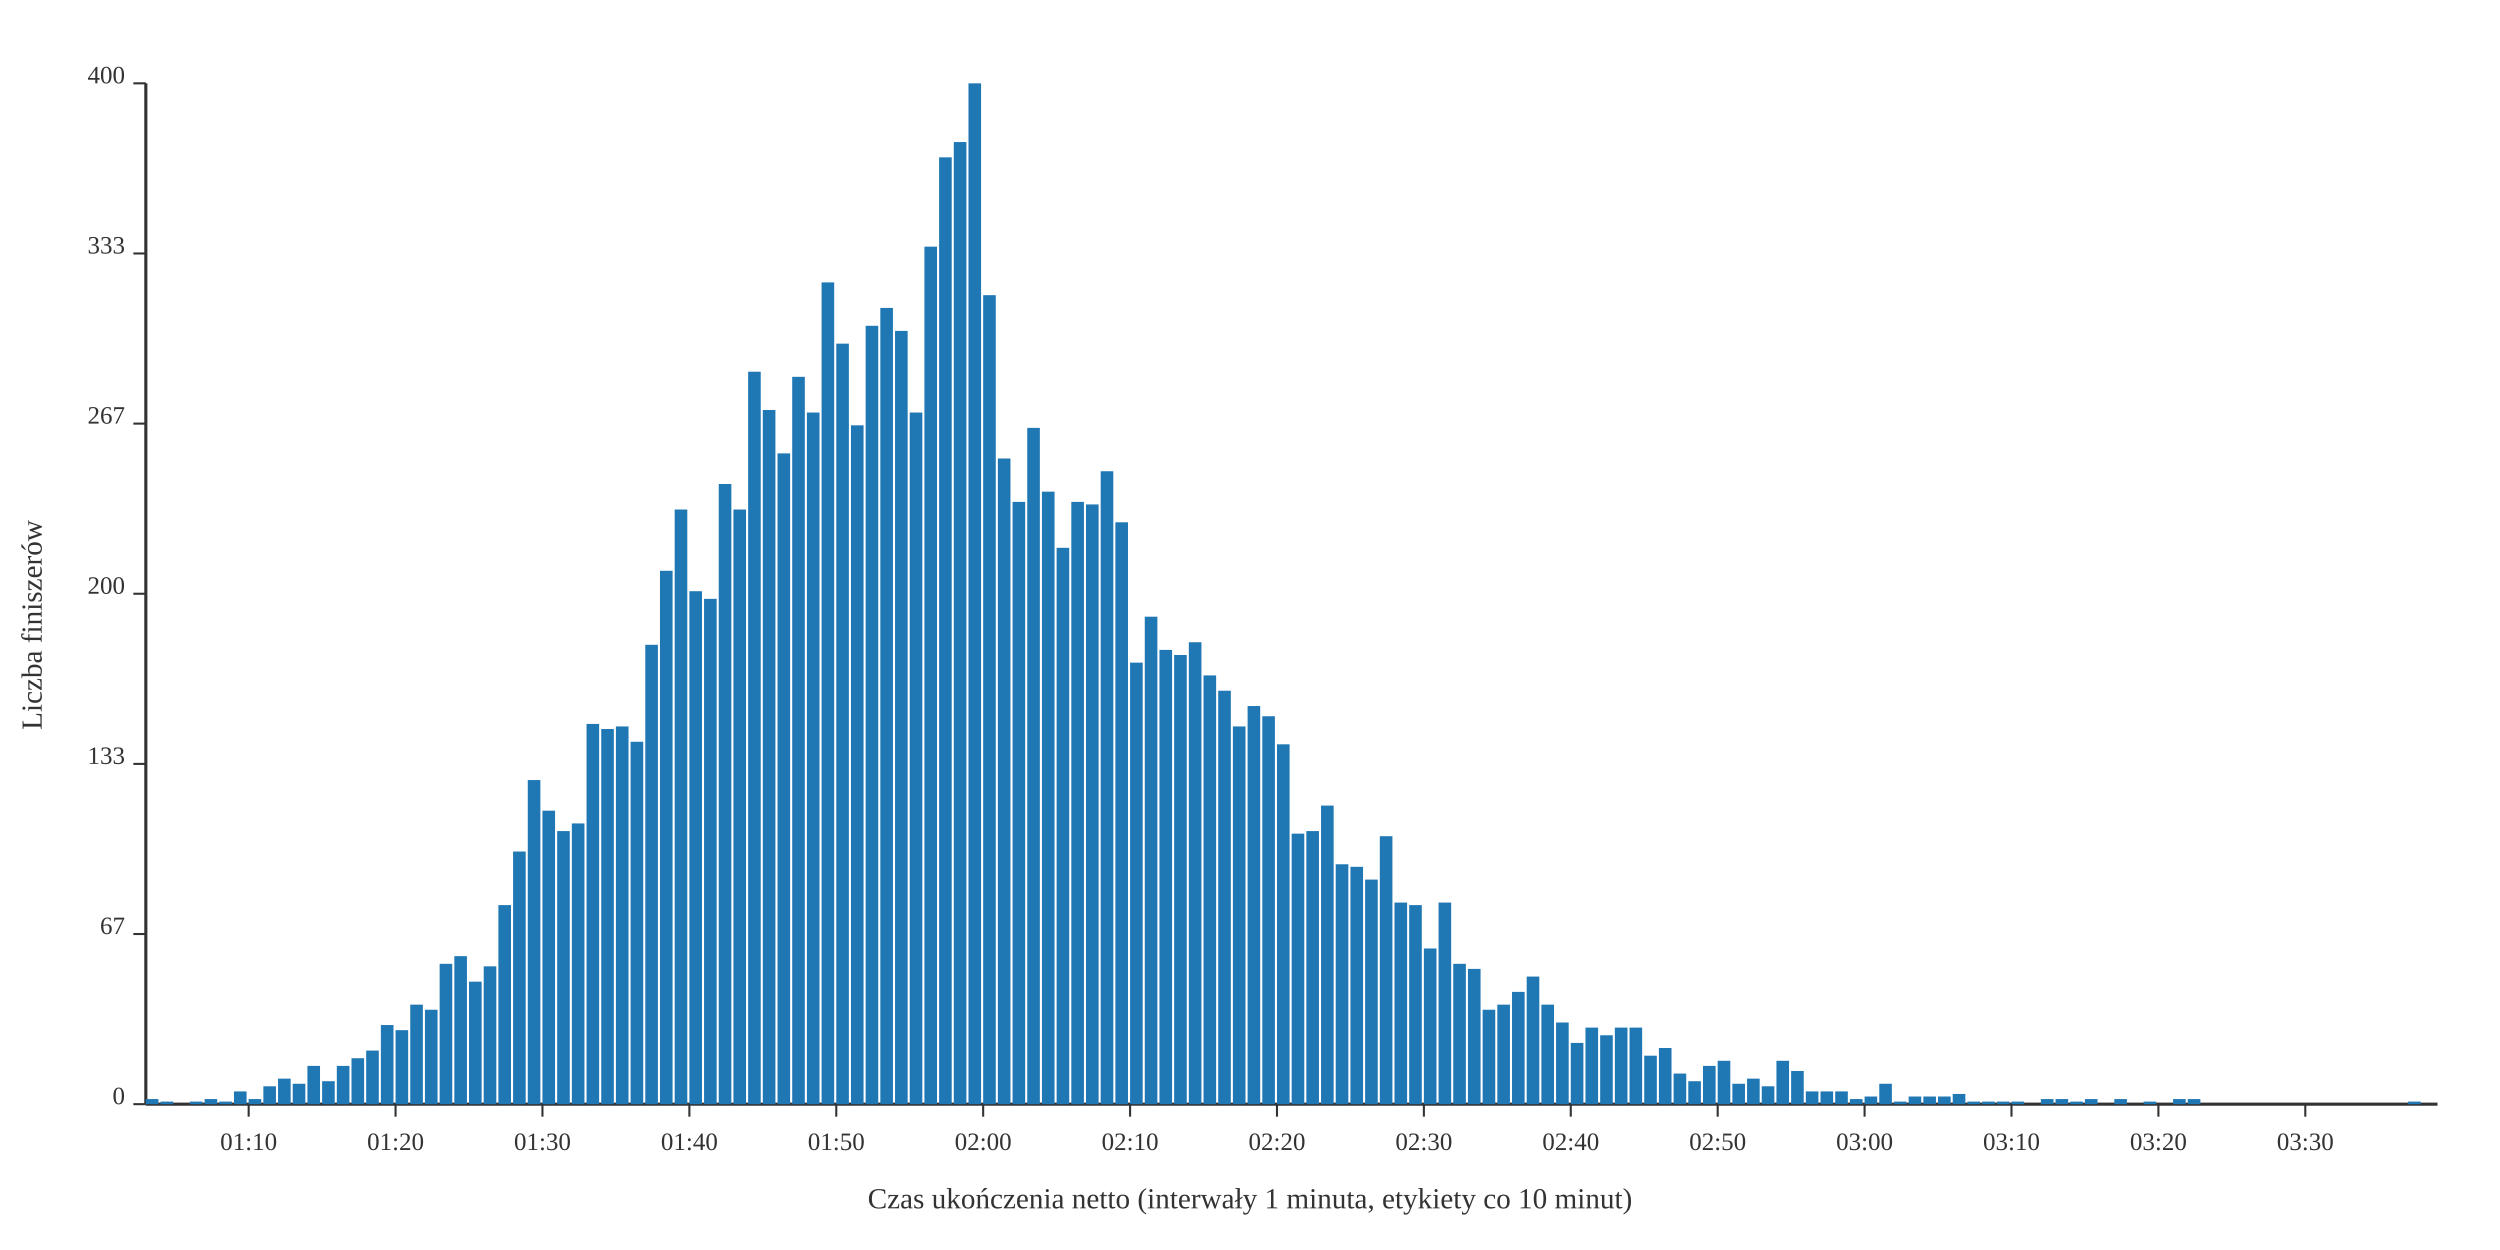
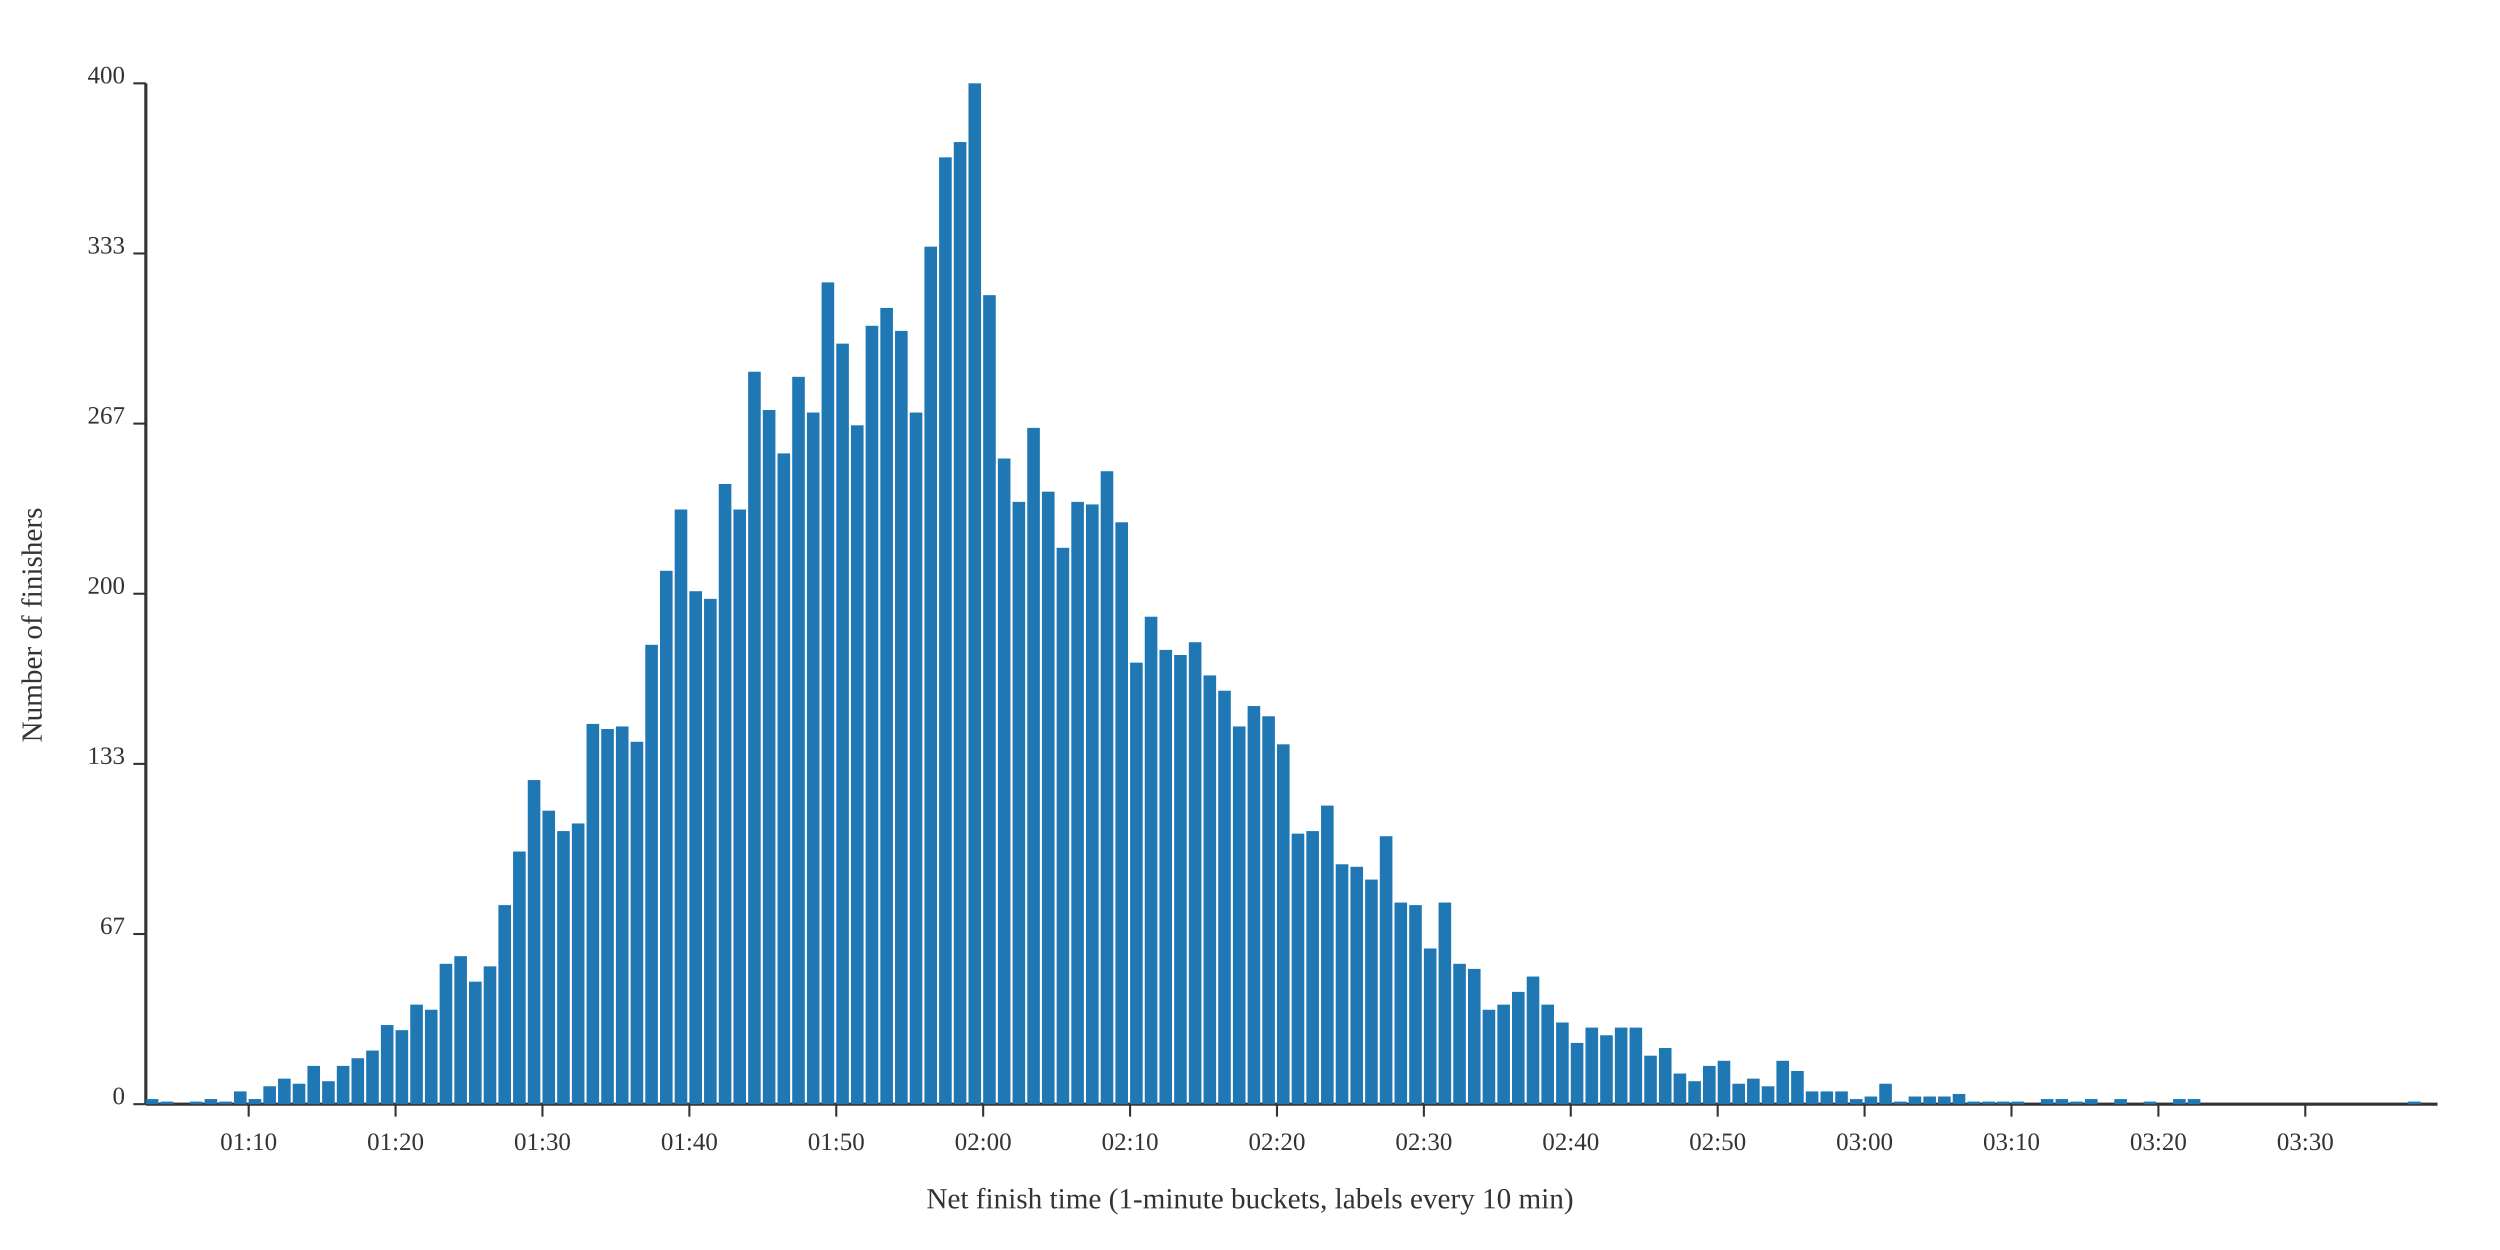
<svg xmlns="http://www.w3.org/2000/svg" width="1200" height="600" viewBox="0 0 1200 600">
  <rect x="0" y="0" width="1200" height="600" fill="#ffffff" />
  <line x1="70" y1="530" x2="1170" y2="530" stroke="#333333" stroke-width="1.5" />
  <line x1="70" y1="530" x2="70" y2="40" stroke="#333333" stroke-width="1.5" />
  <line x1="119.36" y1="530" x2="119.36" y2="536" stroke="#333333" stroke-width="1" />
  <text x="119.36" y="552" text-anchor="middle" font-size="12" fill="#333333">01:10</text>
  <line x1="189.87" y1="530" x2="189.87" y2="536" stroke="#333333" stroke-width="1" />
  <text x="189.87" y="552" text-anchor="middle" font-size="12" fill="#333333">01:20</text>
  <line x1="260.38" y1="530" x2="260.38" y2="536" stroke="#333333" stroke-width="1" />
  <text x="260.38" y="552" text-anchor="middle" font-size="12" fill="#333333">01:30</text>
  <line x1="330.90" y1="530" x2="330.90" y2="536" stroke="#333333" stroke-width="1" />
  <text x="330.90" y="552" text-anchor="middle" font-size="12" fill="#333333">01:40</text>
  <line x1="401.41" y1="530" x2="401.41" y2="536" stroke="#333333" stroke-width="1" />
  <text x="401.41" y="552" text-anchor="middle" font-size="12" fill="#333333">01:50</text>
  <line x1="471.92" y1="530" x2="471.92" y2="536" stroke="#333333" stroke-width="1" />
  <text x="471.92" y="552" text-anchor="middle" font-size="12" fill="#333333">02:00</text>
  <line x1="542.44" y1="530" x2="542.44" y2="536" stroke="#333333" stroke-width="1" />
  <text x="542.44" y="552" text-anchor="middle" font-size="12" fill="#333333">02:10</text>
  <line x1="612.95" y1="530" x2="612.95" y2="536" stroke="#333333" stroke-width="1" />
  <text x="612.95" y="552" text-anchor="middle" font-size="12" fill="#333333">02:20</text>
  <line x1="683.46" y1="530" x2="683.46" y2="536" stroke="#333333" stroke-width="1" />
  <text x="683.46" y="552" text-anchor="middle" font-size="12" fill="#333333">02:30</text>
  <line x1="753.97" y1="530" x2="753.97" y2="536" stroke="#333333" stroke-width="1" />
  <text x="753.97" y="552" text-anchor="middle" font-size="12" fill="#333333">02:40</text>
  <line x1="824.49" y1="530" x2="824.49" y2="536" stroke="#333333" stroke-width="1" />
  <text x="824.49" y="552" text-anchor="middle" font-size="12" fill="#333333">02:50</text>
  <line x1="895.00" y1="530" x2="895.00" y2="536" stroke="#333333" stroke-width="1" />
  <text x="895.00" y="552" text-anchor="middle" font-size="12" fill="#333333">03:00</text>
  <line x1="965.51" y1="530" x2="965.51" y2="536" stroke="#333333" stroke-width="1" />
  <text x="965.51" y="552" text-anchor="middle" font-size="12" fill="#333333">03:10</text>
  <line x1="1036.03" y1="530" x2="1036.03" y2="536" stroke="#333333" stroke-width="1" />
  <text x="1036.03" y="552" text-anchor="middle" font-size="12" fill="#333333">03:20</text>
  <line x1="1106.54" y1="530" x2="1106.54" y2="536" stroke="#333333" stroke-width="1" />
  <text x="1106.54" y="552" text-anchor="middle" font-size="12" fill="#333333">03:30</text>
  <line x1="64" y1="530.00" x2="70" y2="530.00" stroke="#333333" stroke-width="1" />
  <text x="60" y="530.00" text-anchor="end" alignment-baseline="middle" font-size="12" fill="#333333">0</text>
  <line x1="64" y1="448.33" x2="70" y2="448.33" stroke="#333333" stroke-width="1" />
  <text x="60" y="448.33" text-anchor="end" alignment-baseline="middle" font-size="12" fill="#333333">67</text>
  <line x1="64" y1="366.67" x2="70" y2="366.67" stroke="#333333" stroke-width="1" />
  <text x="60" y="366.67" text-anchor="end" alignment-baseline="middle" font-size="12" fill="#333333">133</text>
  <line x1="64" y1="285.00" x2="70" y2="285.00" stroke="#333333" stroke-width="1" />
  <text x="60" y="285.00" text-anchor="end" alignment-baseline="middle" font-size="12" fill="#333333">200</text>
  <line x1="64" y1="203.33" x2="70" y2="203.33" stroke="#333333" stroke-width="1" />
  <text x="60" y="203.33" text-anchor="end" alignment-baseline="middle" font-size="12" fill="#333333">267</text>
  <line x1="64" y1="121.67" x2="70" y2="121.67" stroke="#333333" stroke-width="1" />
  <text x="60" y="121.67" text-anchor="end" alignment-baseline="middle" font-size="12" fill="#333333">333</text>
  <line x1="64" y1="40.00" x2="70" y2="40.00" stroke="#333333" stroke-width="1" />
  <text x="60" y="40.00" text-anchor="end" alignment-baseline="middle" font-size="12" fill="#333333">400</text>
  <rect x="70.00" y="527.55" width="6.05" height="2.45" fill="#1f77b4" />
  <rect x="77.05" y="528.77" width="6.05" height="1.23" fill="#1f77b4" />
  <rect x="84.10" y="530.00" width="6.05" height="0.00" fill="#1f77b4" />
  <rect x="91.15" y="528.77" width="6.05" height="1.23" fill="#1f77b4" />
  <rect x="98.21" y="527.55" width="6.05" height="2.45" fill="#1f77b4" />
  <rect x="105.26" y="528.77" width="6.05" height="1.23" fill="#1f77b4" />
  <rect x="112.31" y="523.88" width="6.05" height="6.13" fill="#1f77b4" />
  <rect x="119.36" y="527.55" width="6.05" height="2.45" fill="#1f77b4" />
  <rect x="126.41" y="521.42" width="6.05" height="8.58" fill="#1f77b4" />
  <rect x="133.46" y="517.75" width="6.05" height="12.25" fill="#1f77b4" />
  <rect x="140.51" y="520.20" width="6.05" height="9.80" fill="#1f77b4" />
  <rect x="147.56" y="511.63" width="6.05" height="18.38" fill="#1f77b4" />
  <rect x="154.62" y="518.98" width="6.05" height="11.02" fill="#1f77b4" />
  <rect x="161.67" y="511.63" width="6.05" height="18.38" fill="#1f77b4" />
  <rect x="168.72" y="507.95" width="6.05" height="22.05" fill="#1f77b4" />
  <rect x="175.77" y="504.27" width="6.05" height="25.73" fill="#1f77b4" />
  <rect x="182.82" y="492.02" width="6.05" height="37.98" fill="#1f77b4" />
  <rect x="189.87" y="494.48" width="6.05" height="35.52" fill="#1f77b4" />
  <rect x="196.92" y="482.23" width="6.05" height="47.77" fill="#1f77b4" />
  <rect x="203.97" y="484.68" width="6.05" height="45.32" fill="#1f77b4" />
  <rect x="211.03" y="462.63" width="6.05" height="67.38" fill="#1f77b4" />
  <rect x="218.08" y="458.95" width="6.05" height="71.05" fill="#1f77b4" />
  <rect x="225.13" y="471.20" width="6.05" height="58.80" fill="#1f77b4" />
  <rect x="232.18" y="463.85" width="6.05" height="66.15" fill="#1f77b4" />
  <rect x="239.23" y="434.45" width="6.05" height="95.55" fill="#1f77b4" />
  <rect x="246.28" y="408.73" width="6.05" height="121.27" fill="#1f77b4" />
  <rect x="253.33" y="374.43" width="6.05" height="155.57" fill="#1f77b4" />
  <rect x="260.38" y="389.13" width="6.05" height="140.88" fill="#1f77b4" />
  <rect x="267.44" y="398.92" width="6.05" height="131.08" fill="#1f77b4" />
  <rect x="274.49" y="395.25" width="6.05" height="134.75" fill="#1f77b4" />
  <rect x="281.54" y="347.48" width="6.05" height="182.52" fill="#1f77b4" />
  <rect x="288.59" y="349.93" width="6.05" height="180.07" fill="#1f77b4" />
  <rect x="295.64" y="348.70" width="6.05" height="181.30" fill="#1f77b4" />
  <rect x="302.69" y="356.05" width="6.05" height="173.95" fill="#1f77b4" />
  <rect x="309.74" y="309.50" width="6.05" height="220.50" fill="#1f77b4" />
  <rect x="316.79" y="273.98" width="6.05" height="256.02" fill="#1f77b4" />
  <rect x="323.85" y="244.57" width="6.05" height="285.43" fill="#1f77b4" />
  <rect x="330.90" y="283.78" width="6.05" height="246.22" fill="#1f77b4" />
  <rect x="337.95" y="287.45" width="6.05" height="242.55" fill="#1f77b4" />
  <rect x="345.00" y="232.32" width="6.05" height="297.68" fill="#1f77b4" />
  <rect x="352.05" y="244.57" width="6.05" height="285.43" fill="#1f77b4" />
  <rect x="359.10" y="178.43" width="6.05" height="351.57" fill="#1f77b4" />
  <rect x="366.15" y="196.80" width="6.05" height="333.20" fill="#1f77b4" />
  <rect x="373.21" y="217.63" width="6.05" height="312.38" fill="#1f77b4" />
  <rect x="380.26" y="180.88" width="6.05" height="349.13" fill="#1f77b4" />
  <rect x="387.31" y="198.02" width="6.05" height="331.98" fill="#1f77b4" />
  <rect x="394.36" y="135.55" width="6.05" height="394.45" fill="#1f77b4" />
  <rect x="401.41" y="164.95" width="6.05" height="365.05" fill="#1f77b4" />
  <rect x="408.46" y="204.15" width="6.05" height="325.85" fill="#1f77b4" />
  <rect x="415.51" y="156.38" width="6.05" height="373.63" fill="#1f77b4" />
  <rect x="422.56" y="147.80" width="6.05" height="382.20" fill="#1f77b4" />
  <rect x="429.62" y="158.83" width="6.05" height="371.17" fill="#1f77b4" />
  <rect x="436.67" y="198.02" width="6.05" height="331.98" fill="#1f77b4" />
  <rect x="443.72" y="118.40" width="6.05" height="411.60" fill="#1f77b4" />
  <rect x="450.77" y="75.52" width="6.05" height="454.48" fill="#1f77b4" />
  <rect x="457.82" y="68.18" width="6.05" height="461.82" fill="#1f77b4" />
  <rect x="464.87" y="40.00" width="6.05" height="490.00" fill="#1f77b4" />
  <rect x="471.92" y="141.68" width="6.05" height="388.32" fill="#1f77b4" />
  <rect x="478.97" y="220.08" width="6.05" height="309.92" fill="#1f77b4" />
  <rect x="486.03" y="240.90" width="6.05" height="289.10" fill="#1f77b4" />
  <rect x="493.08" y="205.38" width="6.05" height="324.63" fill="#1f77b4" />
  <rect x="500.13" y="236.00" width="6.05" height="294.00" fill="#1f77b4" />
  <rect x="507.18" y="262.95" width="6.05" height="267.05" fill="#1f77b4" />
  <rect x="514.23" y="240.90" width="6.05" height="289.10" fill="#1f77b4" />
  <rect x="521.28" y="242.13" width="6.05" height="287.88" fill="#1f77b4" />
  <rect x="528.33" y="226.20" width="6.05" height="303.80" fill="#1f77b4" />
  <rect x="535.38" y="250.70" width="6.05" height="279.30" fill="#1f77b4" />
  <rect x="542.44" y="318.07" width="6.05" height="211.93" fill="#1f77b4" />
  <rect x="549.49" y="296.02" width="6.05" height="233.98" fill="#1f77b4" />
  <rect x="556.54" y="311.95" width="6.05" height="218.05" fill="#1f77b4" />
  <rect x="563.59" y="314.40" width="6.05" height="215.60" fill="#1f77b4" />
  <rect x="570.64" y="308.27" width="6.05" height="221.73" fill="#1f77b4" />
  <rect x="577.69" y="324.20" width="6.05" height="205.80" fill="#1f77b4" />
  <rect x="584.74" y="331.55" width="6.05" height="198.45" fill="#1f77b4" />
  <rect x="591.79" y="348.70" width="6.05" height="181.30" fill="#1f77b4" />
  <rect x="598.85" y="338.90" width="6.05" height="191.10" fill="#1f77b4" />
  <rect x="605.90" y="343.80" width="6.05" height="186.20" fill="#1f77b4" />
  <rect x="612.95" y="357.27" width="6.05" height="172.73" fill="#1f77b4" />
  <rect x="620.00" y="400.15" width="6.05" height="129.85" fill="#1f77b4" />
  <rect x="627.05" y="398.92" width="6.05" height="131.08" fill="#1f77b4" />
  <rect x="634.10" y="386.68" width="6.05" height="143.32" fill="#1f77b4" />
  <rect x="641.15" y="414.85" width="6.05" height="115.15" fill="#1f77b4" />
  <rect x="648.21" y="416.07" width="6.05" height="113.93" fill="#1f77b4" />
  <rect x="655.26" y="422.20" width="6.05" height="107.80" fill="#1f77b4" />
  <rect x="662.31" y="401.38" width="6.05" height="128.63" fill="#1f77b4" />
  <rect x="669.36" y="433.23" width="6.05" height="96.77" fill="#1f77b4" />
  <rect x="676.41" y="434.45" width="6.05" height="95.55" fill="#1f77b4" />
  <rect x="683.46" y="455.27" width="6.05" height="74.73" fill="#1f77b4" />
  <rect x="690.51" y="433.23" width="6.05" height="96.77" fill="#1f77b4" />
  <rect x="697.56" y="462.63" width="6.05" height="67.38" fill="#1f77b4" />
  <rect x="704.62" y="465.07" width="6.05" height="64.93" fill="#1f77b4" />
  <rect x="711.67" y="484.68" width="6.05" height="45.32" fill="#1f77b4" />
  <rect x="718.72" y="482.23" width="6.05" height="47.77" fill="#1f77b4" />
  <rect x="725.77" y="476.10" width="6.05" height="53.90" fill="#1f77b4" />
  <rect x="732.82" y="468.75" width="6.05" height="61.25" fill="#1f77b4" />
  <rect x="739.87" y="482.23" width="6.05" height="47.77" fill="#1f77b4" />
  <rect x="746.92" y="490.80" width="6.05" height="39.20" fill="#1f77b4" />
  <rect x="753.97" y="500.60" width="6.05" height="29.40" fill="#1f77b4" />
  <rect x="761.03" y="493.25" width="6.05" height="36.75" fill="#1f77b4" />
  <rect x="768.08" y="496.93" width="6.05" height="33.07" fill="#1f77b4" />
  <rect x="775.13" y="493.25" width="6.05" height="36.75" fill="#1f77b4" />
  <rect x="782.18" y="493.25" width="6.05" height="36.75" fill="#1f77b4" />
  <rect x="789.23" y="506.73" width="6.05" height="23.27" fill="#1f77b4" />
  <rect x="796.28" y="503.05" width="6.05" height="26.95" fill="#1f77b4" />
  <rect x="803.33" y="515.30" width="6.05" height="14.70" fill="#1f77b4" />
  <rect x="810.38" y="518.98" width="6.05" height="11.02" fill="#1f77b4" />
  <rect x="817.44" y="511.63" width="6.05" height="18.38" fill="#1f77b4" />
  <rect x="824.49" y="509.18" width="6.05" height="20.82" fill="#1f77b4" />
  <rect x="831.54" y="520.20" width="6.05" height="9.80" fill="#1f77b4" />
  <rect x="838.59" y="517.75" width="6.05" height="12.25" fill="#1f77b4" />
  <rect x="845.64" y="521.42" width="6.05" height="8.58" fill="#1f77b4" />
  <rect x="852.69" y="509.18" width="6.05" height="20.82" fill="#1f77b4" />
  <rect x="859.74" y="514.08" width="6.05" height="15.92" fill="#1f77b4" />
  <rect x="866.79" y="523.88" width="6.05" height="6.13" fill="#1f77b4" />
  <rect x="873.85" y="523.88" width="6.05" height="6.13" fill="#1f77b4" />
  <rect x="880.90" y="523.88" width="6.05" height="6.13" fill="#1f77b4" />
  <rect x="887.95" y="527.55" width="6.05" height="2.45" fill="#1f77b4" />
  <rect x="895.00" y="526.33" width="6.05" height="3.67" fill="#1f77b4" />
  <rect x="902.05" y="520.20" width="6.05" height="9.80" fill="#1f77b4" />
  <rect x="909.10" y="528.77" width="6.05" height="1.23" fill="#1f77b4" />
  <rect x="916.15" y="526.33" width="6.05" height="3.67" fill="#1f77b4" />
  <rect x="923.21" y="526.33" width="6.05" height="3.67" fill="#1f77b4" />
  <rect x="930.26" y="526.33" width="6.05" height="3.67" fill="#1f77b4" />
  <rect x="937.31" y="525.10" width="6.05" height="4.90" fill="#1f77b4" />
  <rect x="944.36" y="528.77" width="6.05" height="1.23" fill="#1f77b4" />
  <rect x="951.41" y="528.77" width="6.05" height="1.23" fill="#1f77b4" />
  <rect x="958.46" y="528.77" width="6.05" height="1.23" fill="#1f77b4" />
  <rect x="965.51" y="528.77" width="6.05" height="1.23" fill="#1f77b4" />
  <rect x="972.56" y="530.00" width="6.05" height="0.00" fill="#1f77b4" />
  <rect x="979.62" y="527.55" width="6.05" height="2.45" fill="#1f77b4" />
  <rect x="986.67" y="527.55" width="6.05" height="2.45" fill="#1f77b4" />
  <rect x="993.72" y="528.77" width="6.05" height="1.23" fill="#1f77b4" />
  <rect x="1000.77" y="527.55" width="6.05" height="2.45" fill="#1f77b4" />
  <rect x="1007.82" y="530.00" width="6.05" height="0.00" fill="#1f77b4" />
  <rect x="1014.87" y="527.55" width="6.05" height="2.45" fill="#1f77b4" />
  <rect x="1021.92" y="530.00" width="6.05" height="0.00" fill="#1f77b4" />
  <rect x="1028.97" y="528.77" width="6.05" height="1.23" fill="#1f77b4" />
  <rect x="1036.03" y="530.00" width="6.05" height="0.00" fill="#1f77b4" />
  <rect x="1043.08" y="527.55" width="6.05" height="2.45" fill="#1f77b4" />
  <rect x="1050.13" y="527.55" width="6.05" height="2.45" fill="#1f77b4" />
  <rect x="1057.18" y="530.00" width="6.05" height="0.00" fill="#1f77b4" />
  <rect x="1064.23" y="530.00" width="6.05" height="0.00" fill="#1f77b4" />
  <rect x="1071.28" y="530.00" width="6.05" height="0.00" fill="#1f77b4" />
  <rect x="1078.33" y="530.00" width="6.05" height="0.00" fill="#1f77b4" />
  <rect x="1085.38" y="530.00" width="6.05" height="0.00" fill="#1f77b4" />
  <rect x="1092.44" y="530.00" width="6.05" height="0.00" fill="#1f77b4" />
  <rect x="1099.49" y="530.00" width="6.05" height="0.00" fill="#1f77b4" />
  <rect x="1106.54" y="530.00" width="6.05" height="0.00" fill="#1f77b4" />
  <rect x="1113.59" y="530.00" width="6.05" height="0.00" fill="#1f77b4" />
  <rect x="1120.64" y="530.00" width="6.05" height="0.00" fill="#1f77b4" />
  <rect x="1127.69" y="530.00" width="6.05" height="0.00" fill="#1f77b4" />
  <rect x="1134.74" y="530.00" width="6.05" height="0.00" fill="#1f77b4" />
  <rect x="1141.79" y="530.00" width="6.05" height="0.00" fill="#1f77b4" />
  <rect x="1148.85" y="530.00" width="6.05" height="0.00" fill="#1f77b4" />
  <rect x="1155.90" y="528.77" width="6.05" height="1.23" fill="#1f77b4" />
  <rect x="1162.95" y="530.00" width="6.05" height="0.00" fill="#1f77b4" />
-   <text x="600" y="580" text-anchor="middle" font-size="14" fill="#333333">Czas ukończenia netto (interwały 1 minuta, etykiety co 10 minut)</text>
-   <text x="20" y="300" text-anchor="middle" font-size="14" fill="#333333" transform="rotate(-90 20 300)">Liczba finiszerów</text>
+   <text x="600" y="580" text-anchor="middle" font-size="14" fill="#333333">Net finish time (1-minute buckets, labels every 10 min)</text>
+   <text x="20" y="300" text-anchor="middle" font-size="14" fill="#333333" transform="rotate(-90 20 300)">Number of finishers</text>
</svg>
